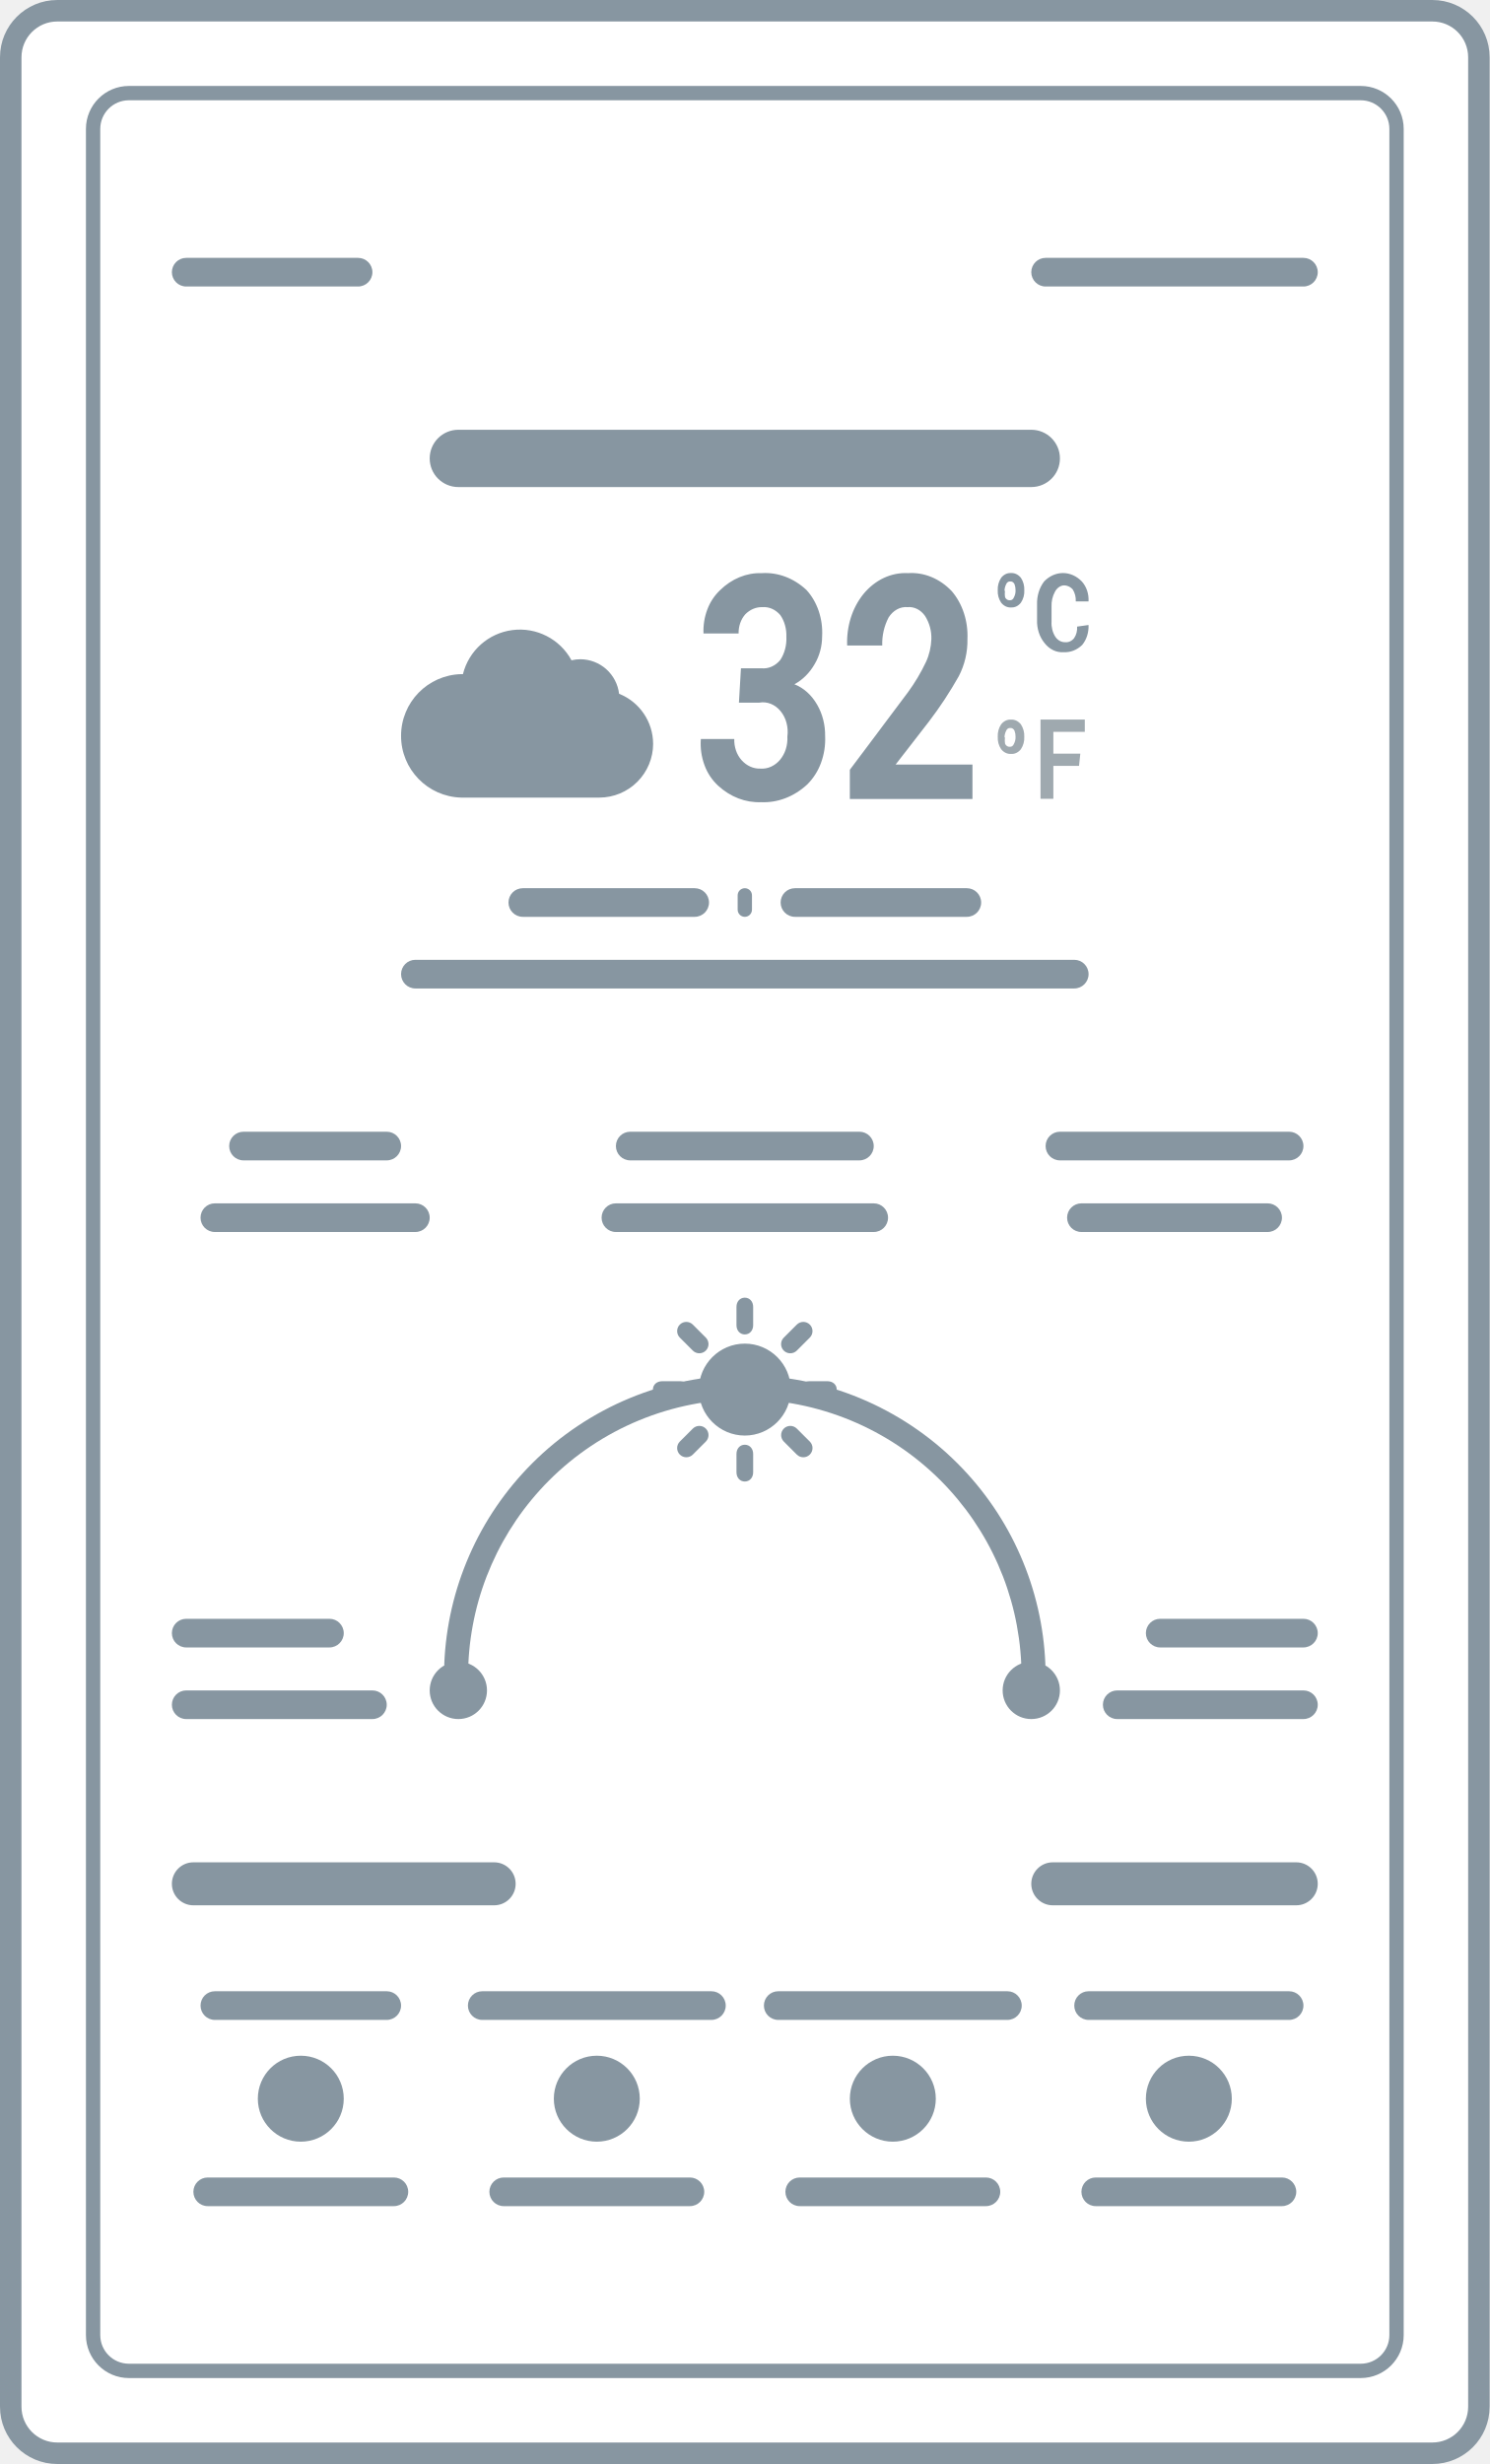
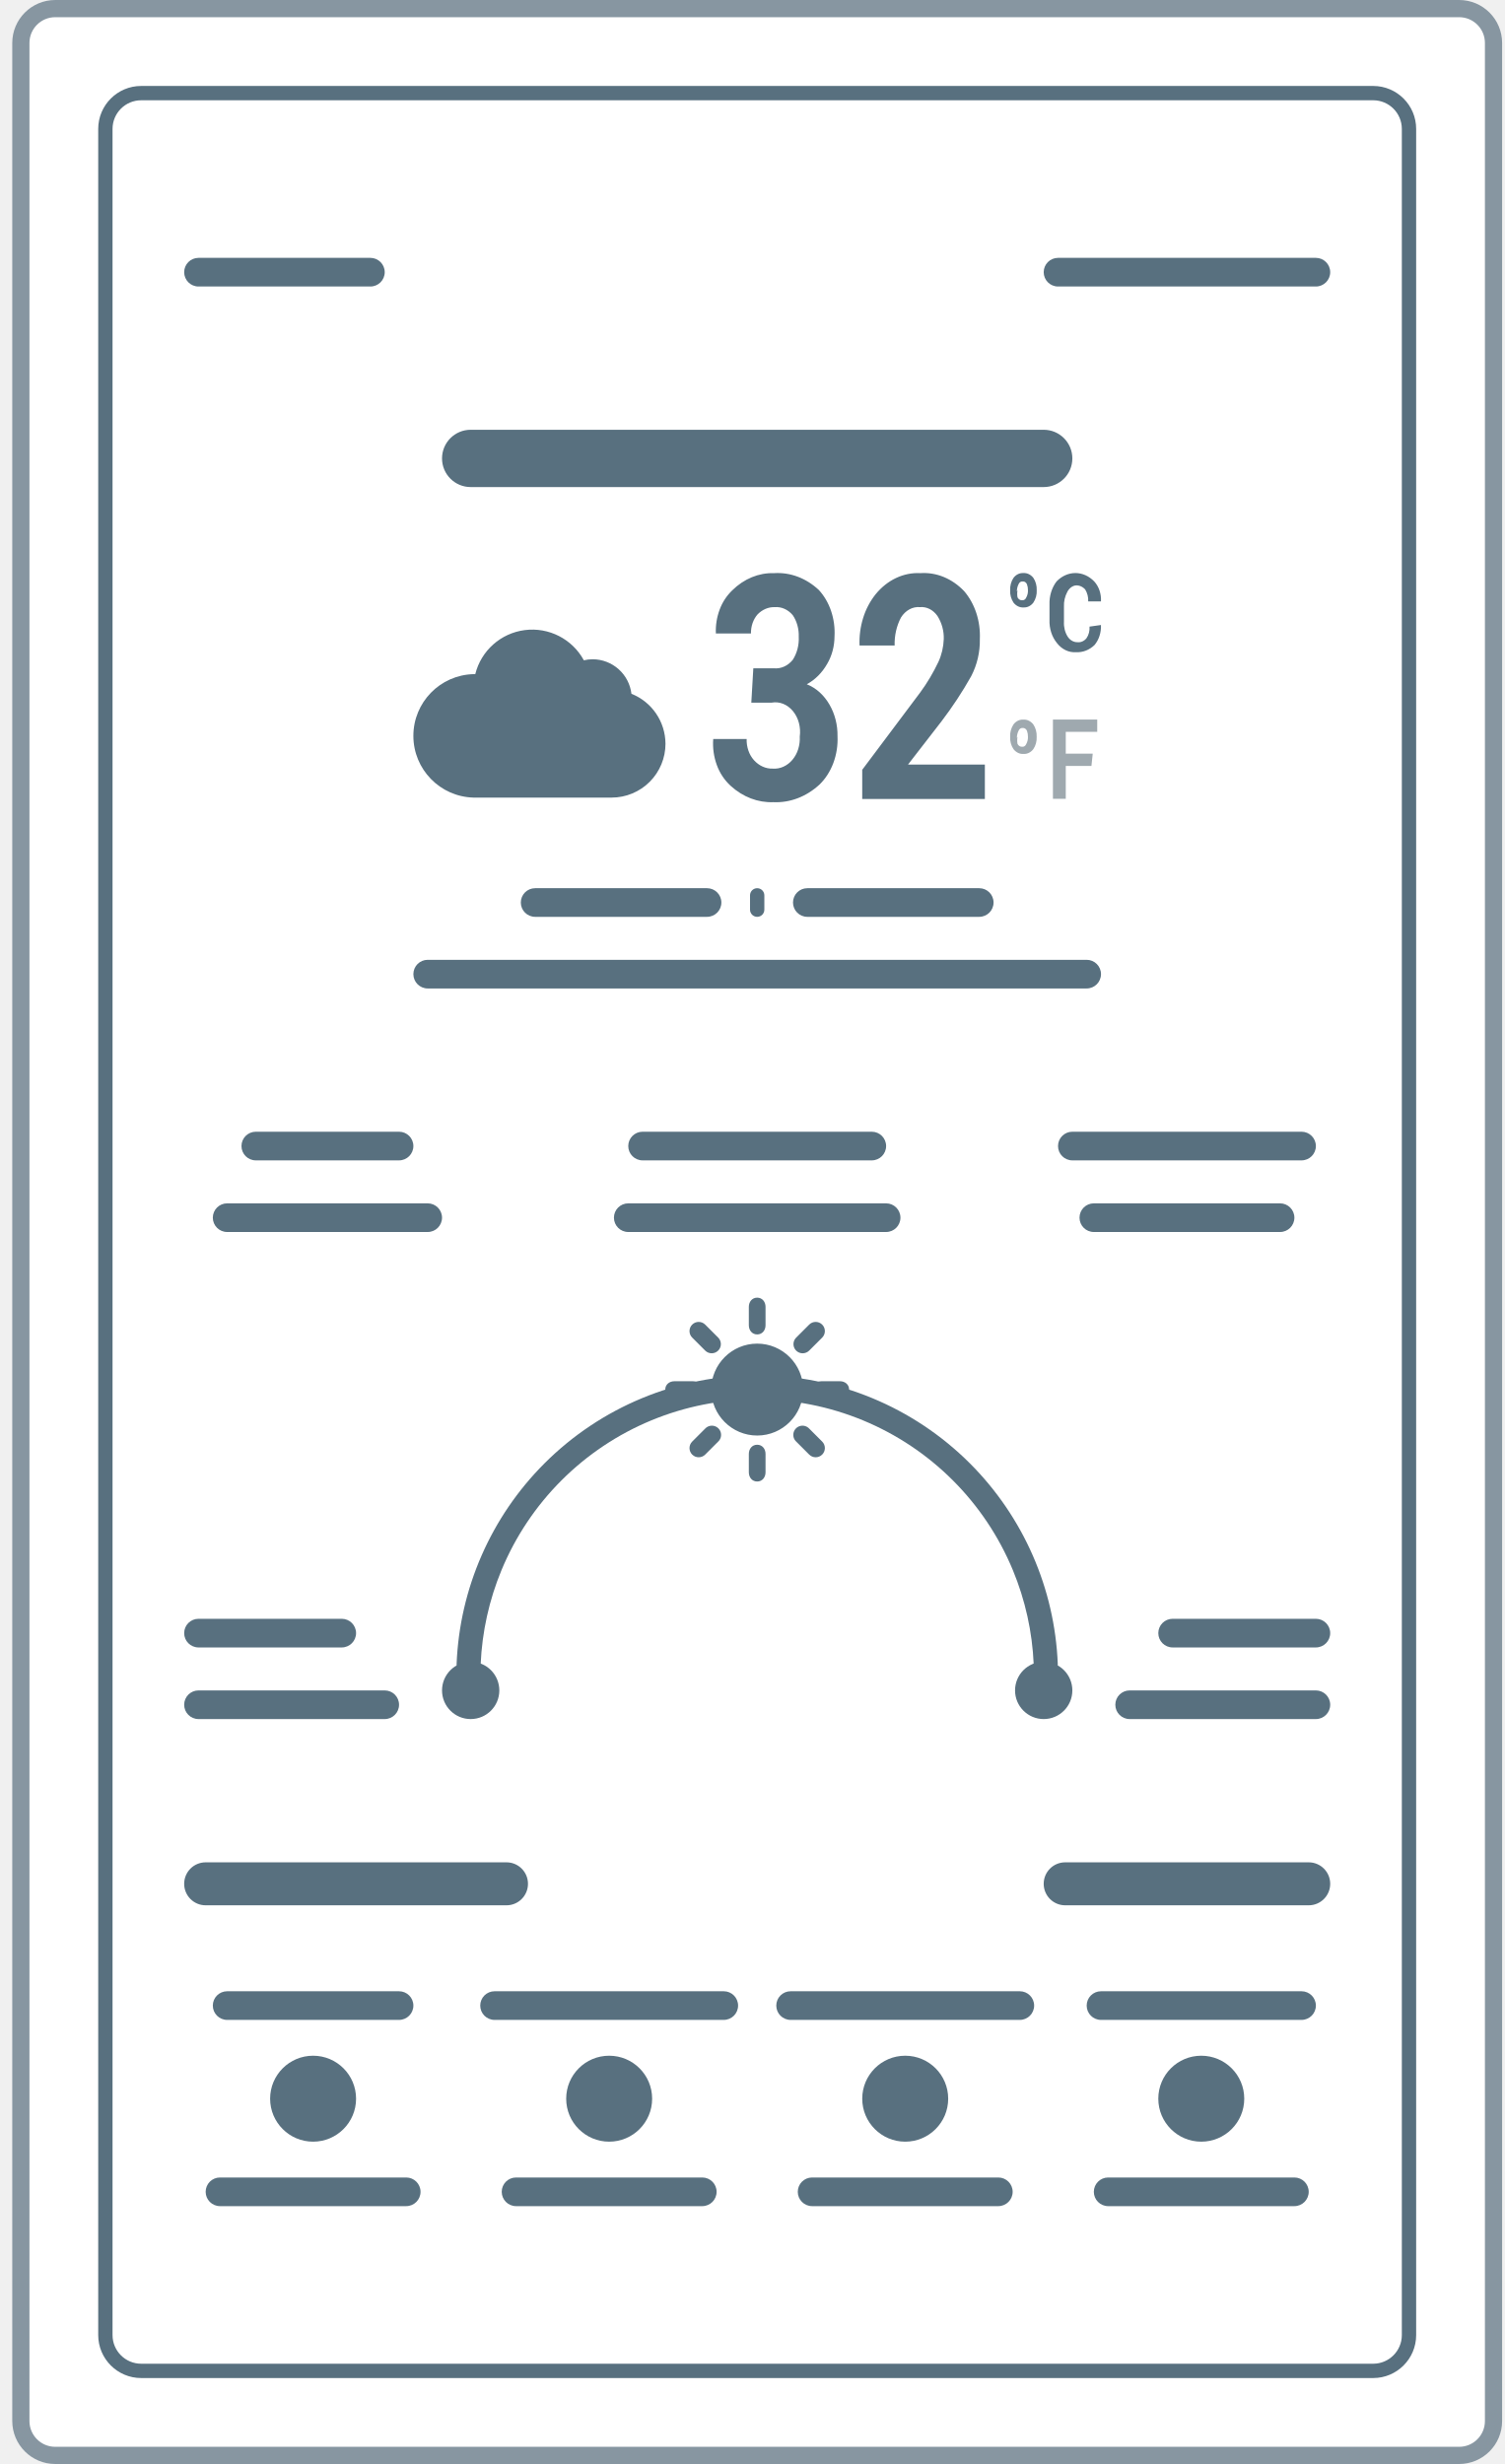
- <svg xmlns="http://www.w3.org/2000/svg" width="104" height="172" fill="none">
-   <g fill="#fff">
-     <rect x=".75" y=".75" width="102.5" height="170.5" rx="3.25" />
-     <rect x="6.5" y="6.5" width="91" height="159" rx="2.5" stroke="#8796a1" />
+ <svg xmlns="http://www.w3.org/2000/svg" width="105" height="172" fill="none">
+   <rect x="1.456" y=".6" width="102.8" height="170.8" rx="2.4" fill="#fff" />
+   <rect x="1.456" y=".6" width="102.8" height="170.8" rx="2.4" stroke="#8796a1" stroke-width="1.2" />
+   <rect x="7.356" y="6.5" width="91" height="159" rx="2.5" fill="#fff" stroke="#58707f" />
+   <g fill="#58707f">
+     <rect x="12.856" y="18" width="14" height="2" rx="1" />
+     <rect x="72.856" y="18" width="20" height="2" rx="1" />
+     <rect x="36.356" y="62" width="14" height="2" rx="1" />
+     <rect x="52.356" y="62" width="1" height="2" rx=".5" />
+     <rect x="55.356" y="62" width="14" height="2" rx="1" />
+     <rect x="28.856" y="67" width="48" height="2" rx="1" />
+     <rect x="30.856" y="30" width="44" height="4" rx="2" />
+     <path d="M52.584 46.649h1.423a1.41 1.41 0 0 0 .72-.114c.23-.101.438-.263.61-.472.3-.46.449-1.036.42-1.618.019-.547-.13-1.083-.42-1.506-.165-.195-.362-.345-.58-.441a1.39 1.39 0 0 0-.68-.117c-.435-.013-.858.166-1.19.502-.152.172-.272.38-.352.61a2.1 2.1 0 0 0-.114.729h-2.449a4.22 4.22 0 0 1 .265-1.673 3.58 3.58 0 0 1 .878-1.34c.819-.809 1.855-1.235 2.916-1.2 1.126-.074 2.237.342 3.126 1.172.375.406.668.908.858 1.468a4.73 4.73 0 0 1 .239 1.768c-.001.69-.18 1.362-.513 1.925-.355.623-.848 1.115-1.423 1.423.645.254 1.202.754 1.586 1.423.376.646.572 1.417.56 2.204a4.78 4.78 0 0 1-.291 1.869c-.219.587-.551 1.103-.968 1.507-.92.847-2.059 1.281-3.219 1.228-1.076.042-2.131-.362-2.986-1.144a3.65 3.65 0 0 1-.96-1.444 4.33 4.33 0 0 1-.253-1.82h2.333a2.26 2.26 0 0 0 .122.806 1.97 1.97 0 0 0 .391.673c.354.392.824.603 1.306.586a1.53 1.53 0 0 0 .743-.131 1.79 1.79 0 0 0 .633-.483 2.14 2.14 0 0 0 .403-.743 2.47 2.47 0 0 0 .11-.876 2.45 2.45 0 0 0-.06-.959 2.17 2.17 0 0 0-.416-.822c-.191-.231-.425-.405-.682-.508s-.532-.131-.801-.083h-1.423l.14-2.399zm16.166 9.123h-8.562v-2.037l4.059-5.413c.479-.654.901-1.364 1.26-2.12.225-.489.353-1.033.373-1.59a2.85 2.85 0 0 0-.443-1.618c-.147-.21-.334-.375-.545-.482s-.44-.152-.668-.132a1.3 1.3 0 0 0-.743.158c-.233.127-.434.322-.587.567-.308.583-.463 1.263-.443 1.953h-2.45a5.71 5.71 0 0 1 .252-1.924 5.04 5.04 0 0 1 .867-1.648c.404-.496.892-.885 1.431-1.139s1.117-.37 1.695-.339c1.117-.077 2.214.374 3.056 1.255.372.432.662.955.851 1.532s.273 1.197.246 1.816a5.39 5.39 0 0 1-.606 2.595 27.1 27.1 0 0 1-2.076 3.153l-2.333 3.013h5.365v2.399zm1.764-14.57c-.013-.313.07-.62.235-.865.086-.112.191-.2.309-.258a.75.75 0 0 1 .372-.077.76.76 0 0 1 .383.074c.121.058.231.147.321.261.164.245.248.552.235.865a1.42 1.42 0 0 1-.235.865c-.086.112-.191.2-.309.258s-.244.084-.372.077a.76.76 0 0 1-.383-.074c-.121-.058-.231-.147-.321-.261a1.42 1.42 0 0 1-.235-.865zm.516 0a1.32 1.32 0 0 0 0 .502c.034.065.083.118.141.153s.123.049.187.043c.058.006.117-.009.167-.044a.32.32 0 0 0 .115-.151.96.96 0 0 0 .117-.502 1.14 1.14 0 0 0-.07-.419.34.34 0 0 0-.127-.154c-.054-.035-.117-.049-.178-.041-.058-.006-.117.009-.167.044s-.091.088-.115.151a1.12 1.12 0 0 0-.117.502l.047-.084zm5.823 2.427a2.15 2.15 0 0 1-.099.754 1.91 1.91 0 0 1-.347.641c-.364.351-.824.529-1.291.502a1.43 1.43 0 0 1-.731-.14c-.232-.111-.439-.283-.608-.502a2.26 2.26 0 0 1-.399-.745 2.55 2.55 0 0 1-.117-.873v-1.06c-.022-.596.156-1.177.493-1.618.364-.379.831-.587 1.315-.587s.951.209 1.315.587c.162.176.288.392.369.634s.116.502.101.761h-.892a1.43 1.43 0 0 0-.211-.837.88.88 0 0 0-.316-.225.76.76 0 0 0-.365-.054.73.73 0 0 0-.324.149.9.9 0 0 0-.24.298 1.98 1.98 0 0 0-.235 1.032v1.06c-.02.37.072.736.258 1.032.08.124.183.223.302.291s.248.102.379.1a.66.66 0 0 0 .344-.053.78.78 0 0 0 .29-.226c.157-.226.233-.517.211-.809l.798-.112z" />
  </g>
-   <g fill="#8796a1">
-     <rect x="12" y="18" width="14" height="2" rx="1" />
-     <rect x="72" y="18" width="20" height="2" rx="1" />
-     <rect x="35.5" y="62" width="14" height="2" rx="1" />
-     <rect x="51.5" y="62" width="1" height="2" rx=".5" />
-     <rect x="54.5" y="62" width="14" height="2" rx="1" />
-     <rect x="28" y="67" width="48" height="2" rx="1" />
-     <rect x="30" y="30" width="44" height="4" rx="2" />
-     <path d="M51.728 46.649h1.423a1.41 1.41 0 0 0 .72-.114c.23-.101.438-.263.61-.472.3-.46.449-1.036.42-1.618.019-.547-.13-1.083-.42-1.506-.165-.195-.362-.345-.58-.441a1.39 1.39 0 0 0-.68-.117c-.435-.013-.858.166-1.19.502-.152.172-.272.38-.352.61a2.1 2.1 0 0 0-.114.729h-2.449a4.22 4.22 0 0 1 .265-1.673 3.58 3.58 0 0 1 .878-1.34c.819-.809 1.855-1.235 2.916-1.2 1.126-.074 2.237.342 3.126 1.172.375.406.668.908.858 1.468a4.73 4.73 0 0 1 .239 1.768c-.001.69-.18 1.362-.513 1.925-.355.623-.848 1.115-1.423 1.423.645.254 1.202.754 1.586 1.423.376.646.572 1.417.56 2.204a4.78 4.78 0 0 1-.291 1.869 4.07 4.07 0 0 1-.969 1.507c-.92.847-2.059 1.281-3.219 1.228-1.076.042-2.131-.362-2.986-1.144a3.65 3.65 0 0 1-.96-1.444 4.33 4.33 0 0 1-.253-1.82h2.333a2.26 2.26 0 0 0 .122.806 1.97 1.97 0 0 0 .391.673c.354.392.824.603 1.306.586a1.53 1.53 0 0 0 .743-.131 1.79 1.79 0 0 0 .633-.483 2.17 2.17 0 0 0 .403-.743 2.47 2.47 0 0 0 .11-.876 2.45 2.45 0 0 0-.06-.959 2.17 2.17 0 0 0-.416-.822c-.191-.231-.425-.405-.682-.508s-.532-.131-.801-.083h-1.423l.14-2.399zm16.166 9.123h-8.562v-2.037l4.059-5.413c.479-.654.901-1.364 1.26-2.12.225-.489.353-1.033.373-1.59a2.85 2.85 0 0 0-.443-1.618c-.147-.21-.334-.375-.545-.482s-.44-.152-.668-.132a1.3 1.3 0 0 0-.743.158c-.233.127-.434.322-.587.567a3.95 3.95 0 0 0-.443 1.953h-2.45a5.71 5.71 0 0 1 .252-1.924 5.04 5.04 0 0 1 .867-1.648c.404-.496.892-.885 1.431-1.139s1.117-.37 1.695-.339c1.117-.077 2.214.374 3.056 1.255.372.432.662.955.851 1.532s.273 1.197.246 1.816a5.39 5.39 0 0 1-.606 2.595 27.1 27.1 0 0 1-2.076 3.153l-2.333 3.013h5.365v2.399zm1.764-14.57a1.45 1.45 0 0 1 .235-.865.89.89 0 0 1 .309-.258.75.75 0 0 1 .372-.077.76.76 0 0 1 .383.074c.121.058.231.147.321.261.164.245.248.552.235.865a1.42 1.42 0 0 1-.235.865c-.086.112-.191.2-.309.258a.75.75 0 0 1-.372.077.76.76 0 0 1-.383-.074c-.121-.058-.231-.147-.321-.261a1.42 1.42 0 0 1-.235-.865zm.516 0a1.32 1.32 0 0 0 0 .502.38.38 0 0 0 .141.153c.058.035.123.049.187.043.058.006.117-.009.167-.044a.32.32 0 0 0 .115-.151.96.96 0 0 0 .117-.502 1.14 1.14 0 0 0-.07-.419.34.34 0 0 0-.127-.154c-.054-.035-.117-.049-.178-.041-.058-.006-.117.009-.167.044a.32.32 0 0 0-.115.151c-.077.152-.117.325-.117.502l.047-.084zm5.823 2.427a2.15 2.15 0 0 1-.099.754 1.91 1.91 0 0 1-.347.641c-.364.351-.824.529-1.291.502a1.43 1.43 0 0 1-.731-.14c-.232-.111-.439-.283-.608-.502a2.26 2.26 0 0 1-.4-.745 2.55 2.55 0 0 1-.117-.873v-1.06c-.022-.596.155-1.177.493-1.618.364-.379.831-.587 1.315-.587s.951.209 1.315.587c.162.176.288.392.369.634s.116.502.101.761h-.892a1.43 1.43 0 0 0-.211-.837.88.88 0 0 0-.316-.225c-.117-.048-.242-.066-.365-.054a.73.73 0 0 0-.324.149.9.9 0 0 0-.24.298c-.168.306-.25.667-.235 1.032v1.06c-.02.37.072.736.258 1.032.08.124.183.223.302.291s.248.102.379.1a.66.66 0 0 0 .344-.053.78.78 0 0 0 .29-.226c.157-.226.233-.517.211-.809l.798-.112z" />
+   <path d="M70.514 51.43a1.45 1.45 0 0 1 .234-.864.88.88 0 0 1 .309-.257c.118-.058.244-.084.371-.077a.76.76 0 0 1 .383.074c.121.058.231.147.32.261.164.244.248.552.235.864.015.313-.068.621-.235.864a.88.88 0 0 1-.309.257c-.118.058-.244.084-.371.077a.76.76 0 0 1-.383-.074c-.121-.058-.231-.147-.32-.261-.166-.243-.25-.551-.234-.864zm.516 0a1.32 1.32 0 0 0 0 .502c.034.065.083.118.141.152s.123.049.187.043c.058.006.116-.009.167-.044s.09-.088.115-.151c.083-.148.124-.324.117-.502a1.13 1.13 0 0 0-.07-.418.34.34 0 0 0-.127-.154c-.055-.035-.117-.049-.178-.041-.058-.006-.117.009-.167.044a.32.32 0 0 0-.114.151c-.077.152-.117.325-.117.502l.047-.084zm5.16 2.035h-1.793v2.294h-.896V50.23h3.092v.857h-2.196v1.52h1.882l-.09.857z" fill="#9fa9af" />
+   <g fill="#58707f">
+     <path d="M46.455 51.916c-.001.997-.397 1.952-1.101 2.657s-1.659 1.102-2.656 1.103h-9.641a4.31 4.31 0 0 1-4.201-4.309 4.31 4.31 0 0 1 4.201-4.309h.119a4.1 4.1 0 0 1 3.46-3.075 4.1 4.1 0 0 1 4.12 2.109c.204-.048.413-.072.622-.072.666.003 1.309.25 1.806.694s.815 1.054.894 1.716a3.77 3.77 0 0 1 2.376 3.486h0z" />
+     <rect x="12.856" y="113" width="12" height="2" rx="1" />
+     <rect x="12.856" y="118" width="15" height="2" rx="1" />
+     <rect x="80.856" y="113" width="12" height="2" rx="1" />
+     <rect x="77.856" y="118" width="15" height="2" rx="1" />
+     <rect x="12.856" y="130" width="24" height="3" rx="1.5" />
+     <rect x="72.856" y="130" width="20" height="3" rx="1.5" />
+     <rect x="14.856" y="139" width="14" height="2" rx="1" />
+     <use href="#B" />
+     <rect x="14.356" y="152" width="15" height="2" rx="1" />
+     <rect x="33.523" y="139" width="18" height="2" rx="1" />
+     <use href="#B" x="20.667" />
+     <rect x="35.023" y="152" width="15" height="2" rx="1" />
+     <rect x="54.189" y="139" width="18" height="2" rx="1" />
+     <use href="#B" x="41.333" />
+     <rect x="55.689" y="152" width="15" height="2" rx="1" />
+     <rect x="75.856" y="139" width="16" height="2" rx="1" />
+     <use href="#B" x="62" />
+     <rect x="76.356" y="152" width="15" height="2" rx="1" />
+     <rect x="16.856" y="79" width="12" height="2" rx="1" />
+     <rect x="14.856" y="84" width="16" height="2" rx="1" />
+     <rect x="43.856" y="79" width="18" height="2" rx="1" />
+     <rect x="42.856" y="84" width="20" height="2" rx="1" />
+     <rect x="73.856" y="79" width="18" height="2" rx="1" />
+     <rect x="75.356" y="84" width="15" height="2" rx="1" />
+     <circle cx="32.856" cy="118" r="2" />
+     <circle cx="72.856" cy="118" r="2" />
+     <path d="M73.016 117c.464 0 .842-.376.823-.84a21 21 0 0 0-6.134-14.009A21 21 0 0 0 52.856 96a21 21 0 0 0-14.849 6.151 21 21 0 0 0-6.134 14.009c-.019.464.359.84.823.84h0a.87.87 0 0 0 .858-.84c.098-2.25.589-4.468 1.452-6.553a19.32 19.32 0 0 1 4.188-6.268 19.33 19.33 0 0 1 6.268-4.188 19.32 19.32 0 0 1 14.787 0 19.33 19.33 0 0 1 6.268 4.188 19.32 19.32 0 0 1 4.188 6.268c.864 2.085 1.355 4.303 1.452 6.553a.87.87 0 0 0 .858.84h0z" />
  </g>
-   <path d="M69.658 51.43c-.013-.312.07-.62.235-.864a.88.88 0 0 1 .309-.257c.118-.058.244-.084.371-.077a.76.76 0 0 1 .383.074c.121.058.231.147.321.261a1.45 1.45 0 0 1 .234.864 1.42 1.42 0 0 1-.234.864.89.89 0 0 1-.309.257c-.118.058-.244.084-.371.077a.76.76 0 0 1-.383-.074c-.121-.058-.231-.147-.32-.26a1.42 1.42 0 0 1-.235-.864zm.516 0a1.32 1.32 0 0 0 0 .502c.034.065.083.118.141.153s.123.049.187.043c.058.006.117-.009.167-.044a.32.32 0 0 0 .115-.151c.083-.148.124-.324.117-.502.003-.144-.021-.286-.07-.418a.34.34 0 0 0-.127-.154c-.055-.035-.117-.049-.178-.041-.058-.006-.117.009-.167.044a.32.32 0 0 0-.115.151 1.11 1.11 0 0 0-.117.502l.047-.084zm5.16 2.034h-1.793v2.294h-.896V50.23h3.092v.857h-2.196v1.52h1.882l-.09.857z" fill="#9fa9af" />
-   <g fill="#8796a1">
-     <path d="M45.599 51.916a3.76 3.76 0 0 1-1.101 2.657c-.704.705-1.659 1.102-2.656 1.103h-9.641A4.31 4.31 0 0 1 28 51.366a4.31 4.31 0 0 1 4.201-4.309h.119a4.1 4.1 0 0 1 3.46-3.075 4.1 4.1 0 0 1 4.12 2.109c.204-.048.413-.072.622-.072.666.003 1.309.25 1.806.694s.815 1.054.894 1.716a3.77 3.77 0 0 1 2.376 3.486h0z" />
-     <rect x="12" y="113" width="12" height="2" rx="1" />
-     <rect x="12" y="118" width="15" height="2" rx="1" />
-     <rect x="80" y="113" width="12" height="2" rx="1" />
-     <rect x="77" y="118" width="15" height="2" rx="1" />
-     <rect x="12" y="130" width="24" height="3" rx="1.5" />
-     <rect x="72" y="130" width="20" height="3" rx="1.5" />
-     <rect x="14" y="139" width="14" height="2" rx="1" />
-     <path d="M24 146.5a3 3 0 1 1-6 0 3 3 0 1 1 6 0z" />
-     <rect x="13.5" y="152" width="15" height="2" rx="1" />
-     <rect x="32.667" y="139" width="18" height="2" rx="1" />
-     <path d="M44.667 146.5a3 3 0 1 1-6 0 3 3 0 1 1 6 0z" />
-     <rect x="34.167" y="152" width="15" height="2" rx="1" />
-     <rect x="53.333" y="139" width="18" height="2" rx="1" />
-     <path d="M65.333 146.5a3 3 0 0 1-6 0 3 3 0 0 1 6 0z" />
-     <rect x="54.833" y="152" width="15" height="2" rx="1" />
-     <rect x="75" y="139" width="16" height="2" rx="1" />
-     <path d="M86 146.5a3 3 0 1 1-6 0 3 3 0 1 1 6 0z" />
-     <rect x="75.5" y="152" width="15" height="2" rx="1" />
-     <rect x="16" y="79" width="12" height="2" rx="1" />
-     <rect x="14" y="84" width="16" height="2" rx="1" />
-     <rect x="43" y="79" width="18" height="2" rx="1" />
-     <rect x="42" y="84" width="20" height="2" rx="1" />
-     <rect x="73" y="79" width="18" height="2" rx="1" />
-     <rect x="74.5" y="84" width="15" height="2" rx="1" />
-     <circle cx="32" cy="118" r="2" />
-     <circle cx="72" cy="118" r="2" />
-     <path d="M72.16 117c.464 0 .842-.376.823-.84a21 21 0 0 0-6.134-14.009A21 21 0 0 0 52 96a21 21 0 0 0-14.849 6.151 21 21 0 0 0-6.134 14.009c-.019.464.359.84.823.84h0a.87.87 0 0 0 .858-.84 19.32 19.32 0 0 1 5.64-12.821 19.33 19.33 0 0 1 6.268-4.188 19.32 19.32 0 0 1 14.787 0 19.33 19.33 0 0 1 6.268 4.188 19.32 19.32 0 0 1 5.64 12.821.87.87 0 0 0 .858.84h0z" />
+   <g clip-path="url(#A)" fill="#58707f">
+     <path d="M49.226 94.278a.64.64 0 1 0 .907-.907l-.907-.907a.641.641 0 1 0-.907.907l.907.907zM49.006 97c0-.354-.287-.583-.642-.583h-1.283c-.355 0-.642.229-.642.583s.287.583.642.583h1.283c.355 0 .642-.229.642-.583zm3.85-3.85c.355 0 .583-.287.583-.642v-1.283c0-.354-.229-.642-.583-.642s-.583.287-.583.642v1.283c0 .354.229.642.583.642zm3.176 1.316a.64.64 0 0 0 .454-.188l.907-.907a.641.641 0 1 0-.907-.907l-.907.907a.64.64 0 0 0 .454 1.095zm-3.176-.674c-1.769 0-3.208 1.439-3.208 3.208s1.439 3.208 3.208 3.208 3.208-1.439 3.208-3.208-1.44-3.208-3.208-3.208zm-3.63 5.93l-.907.908a.64.64 0 1 0 .908.907l.907-.907a.642.642 0 1 0-.907-.908h0zm7.26 0a.642.642 0 1 0-.907.908l.907.907a.64.64 0 1 0 .907-.907l-.907-.908zm2.145-3.305h-1.283c-.355 0-.642.229-.642.583s.287.583.642.583h1.283c.355 0 .642-.229.642-.583s-.287-.583-.642-.583zm-5.775 4.433c-.355 0-.583.287-.583.642v1.283c0 .354.229.642.583.642s.583-.288.583-.642v-1.283c0-.355-.229-.642-.583-.642z" />
  </g>
-   <g clip-path="url(#A)" fill="#8796a1">
-     <path d="M48.37 94.278a.64.64 0 1 0 .907-.907l-.907-.907a.641.641 0 1 0-.907.907l.907.907zM48.15 97c0-.354-.287-.583-.642-.583h-1.283c-.355 0-.642.229-.642.583s.287.583.642.583h1.283c.355 0 .642-.229.642-.583zM52 93.15c.355 0 .583-.287.583-.642v-1.283c0-.354-.229-.642-.583-.642s-.583.287-.583.642v1.283c0 .354.229.642.583.642zm3.176 1.316a.64.64 0 0 0 .454-.188l.907-.907a.641.641 0 1 0-.907-.907l-.907.907a.64.64 0 0 0 .454 1.095zM52 93.792c-1.769 0-3.208 1.439-3.208 3.208s1.439 3.209 3.208 3.209 3.208-1.44 3.208-3.209-1.439-3.208-3.208-3.208zm-3.63 5.931l-.907.907a.64.64 0 0 0 0 .907c.125.126.29.188.454.188a.64.64 0 0 0 .454-.188l.907-.907a.641.641 0 1 0-.907-.907h0zm7.26 0a.641.641 0 1 0-.907.907l.907.907c.125.126.289.188.454.188s.328-.062.454-.188a.64.64 0 0 0 0-.907l-.907-.907zm2.145-3.306h-1.283c-.355 0-.642.229-.642.583s.287.583.642.583h1.283c.355 0 .642-.229.642-.583s-.287-.583-.642-.583zM52 100.85c-.355 0-.583.287-.583.642v1.283c0 .354.229.642.583.642s.583-.288.583-.642v-1.283c0-.355-.229-.642-.583-.642z" />
-   </g>
-   <rect x=".75" y=".75" width="102.5" height="170.5" rx="3.25" stroke="#8796a1" stroke-width="1.5" />
  <defs>
    <clipPath id="A">
-       <path fill="#fff" transform="translate(45 90)" d="M0 0h14v14H0z" />
+       <path fill="#fff" transform="translate(45.856 90)" d="M0 0h14v14H0z" />
    </clipPath>
+     <path id="B" d="M24.856 146.5a3 3 0 1 1-6 0 3 3 0 1 1 6 0z" />
  </defs>
</svg>
